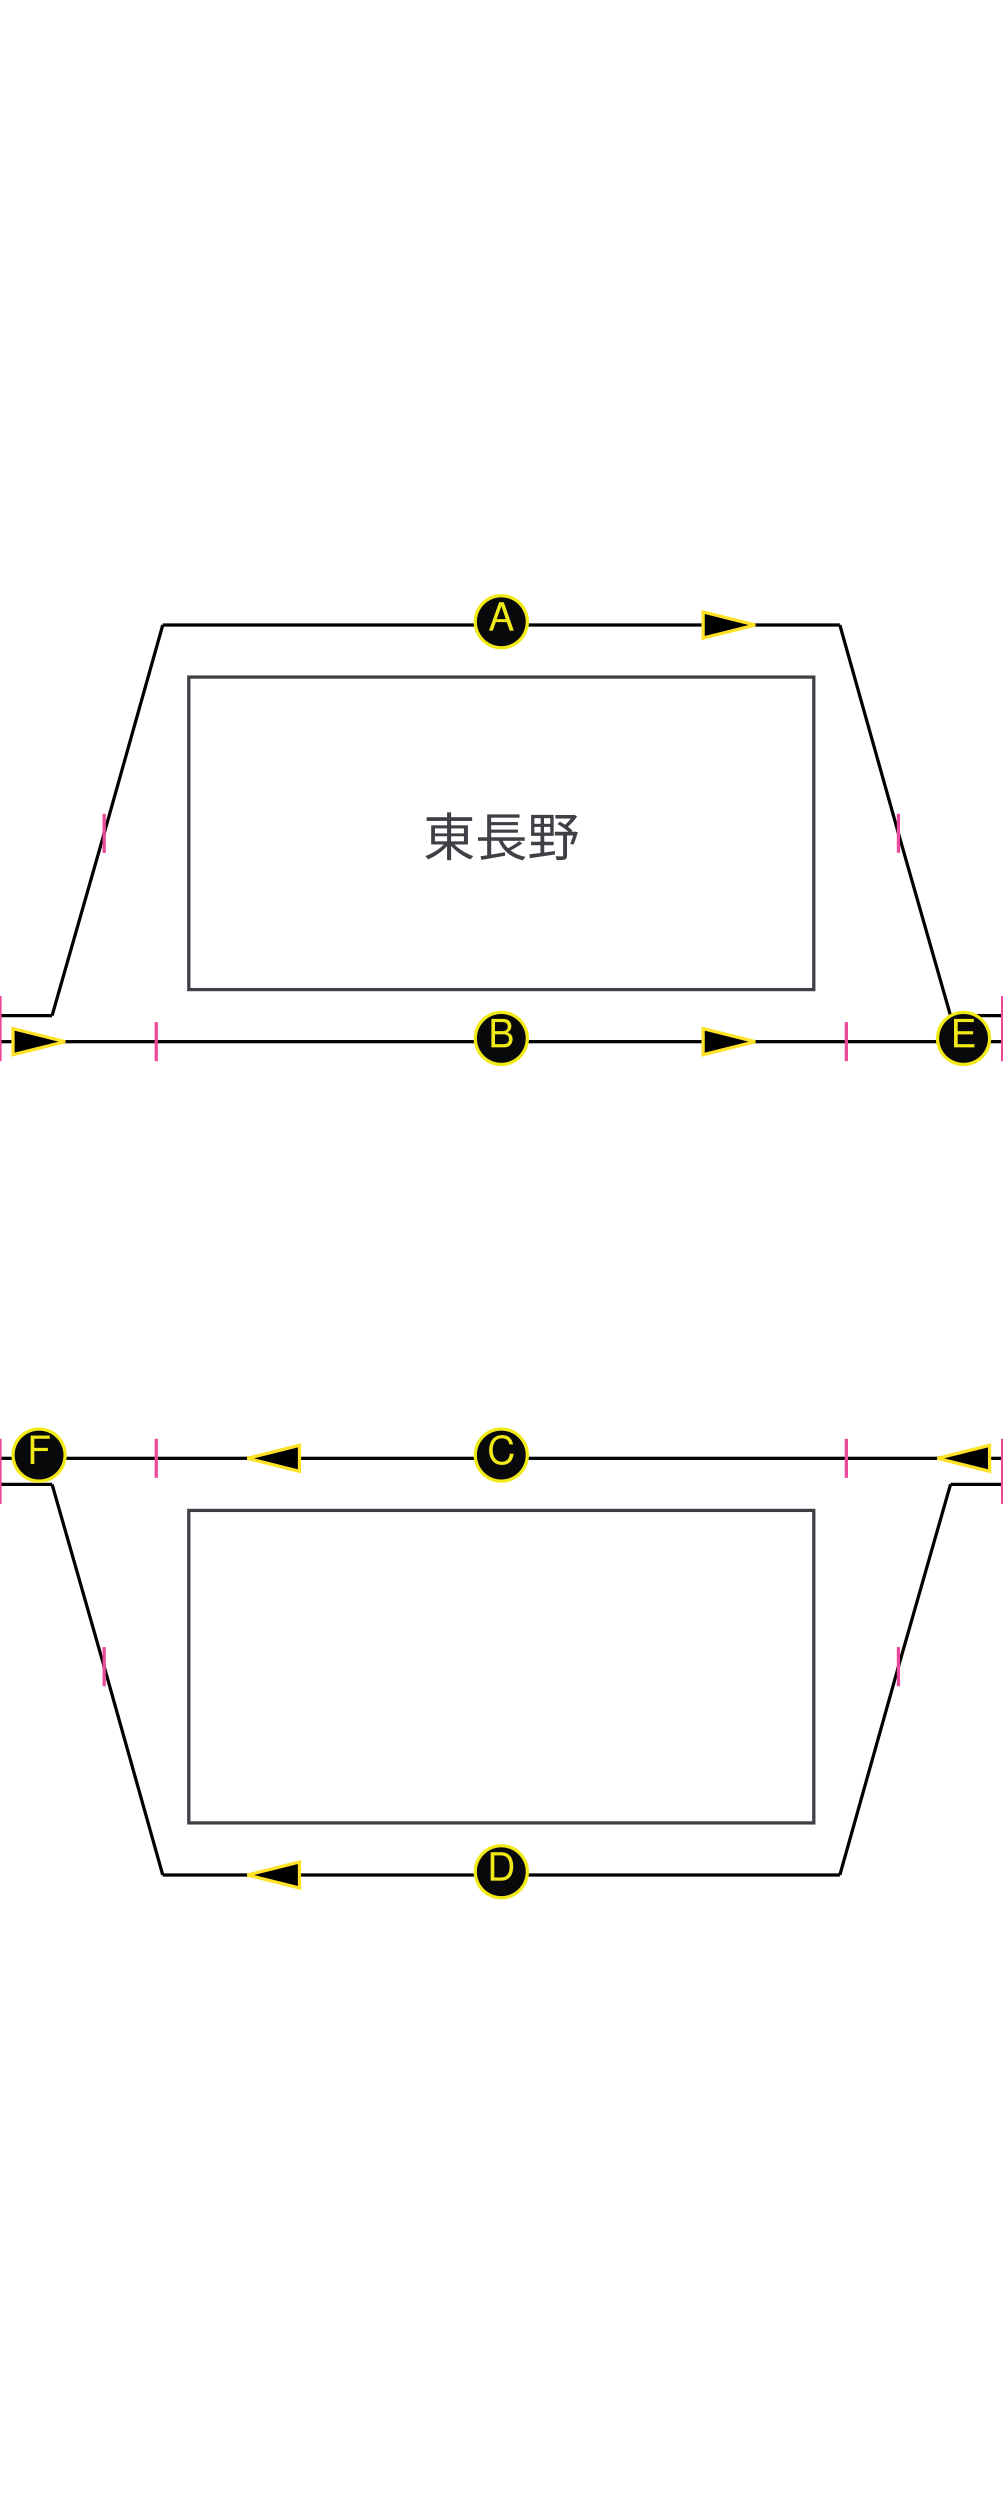
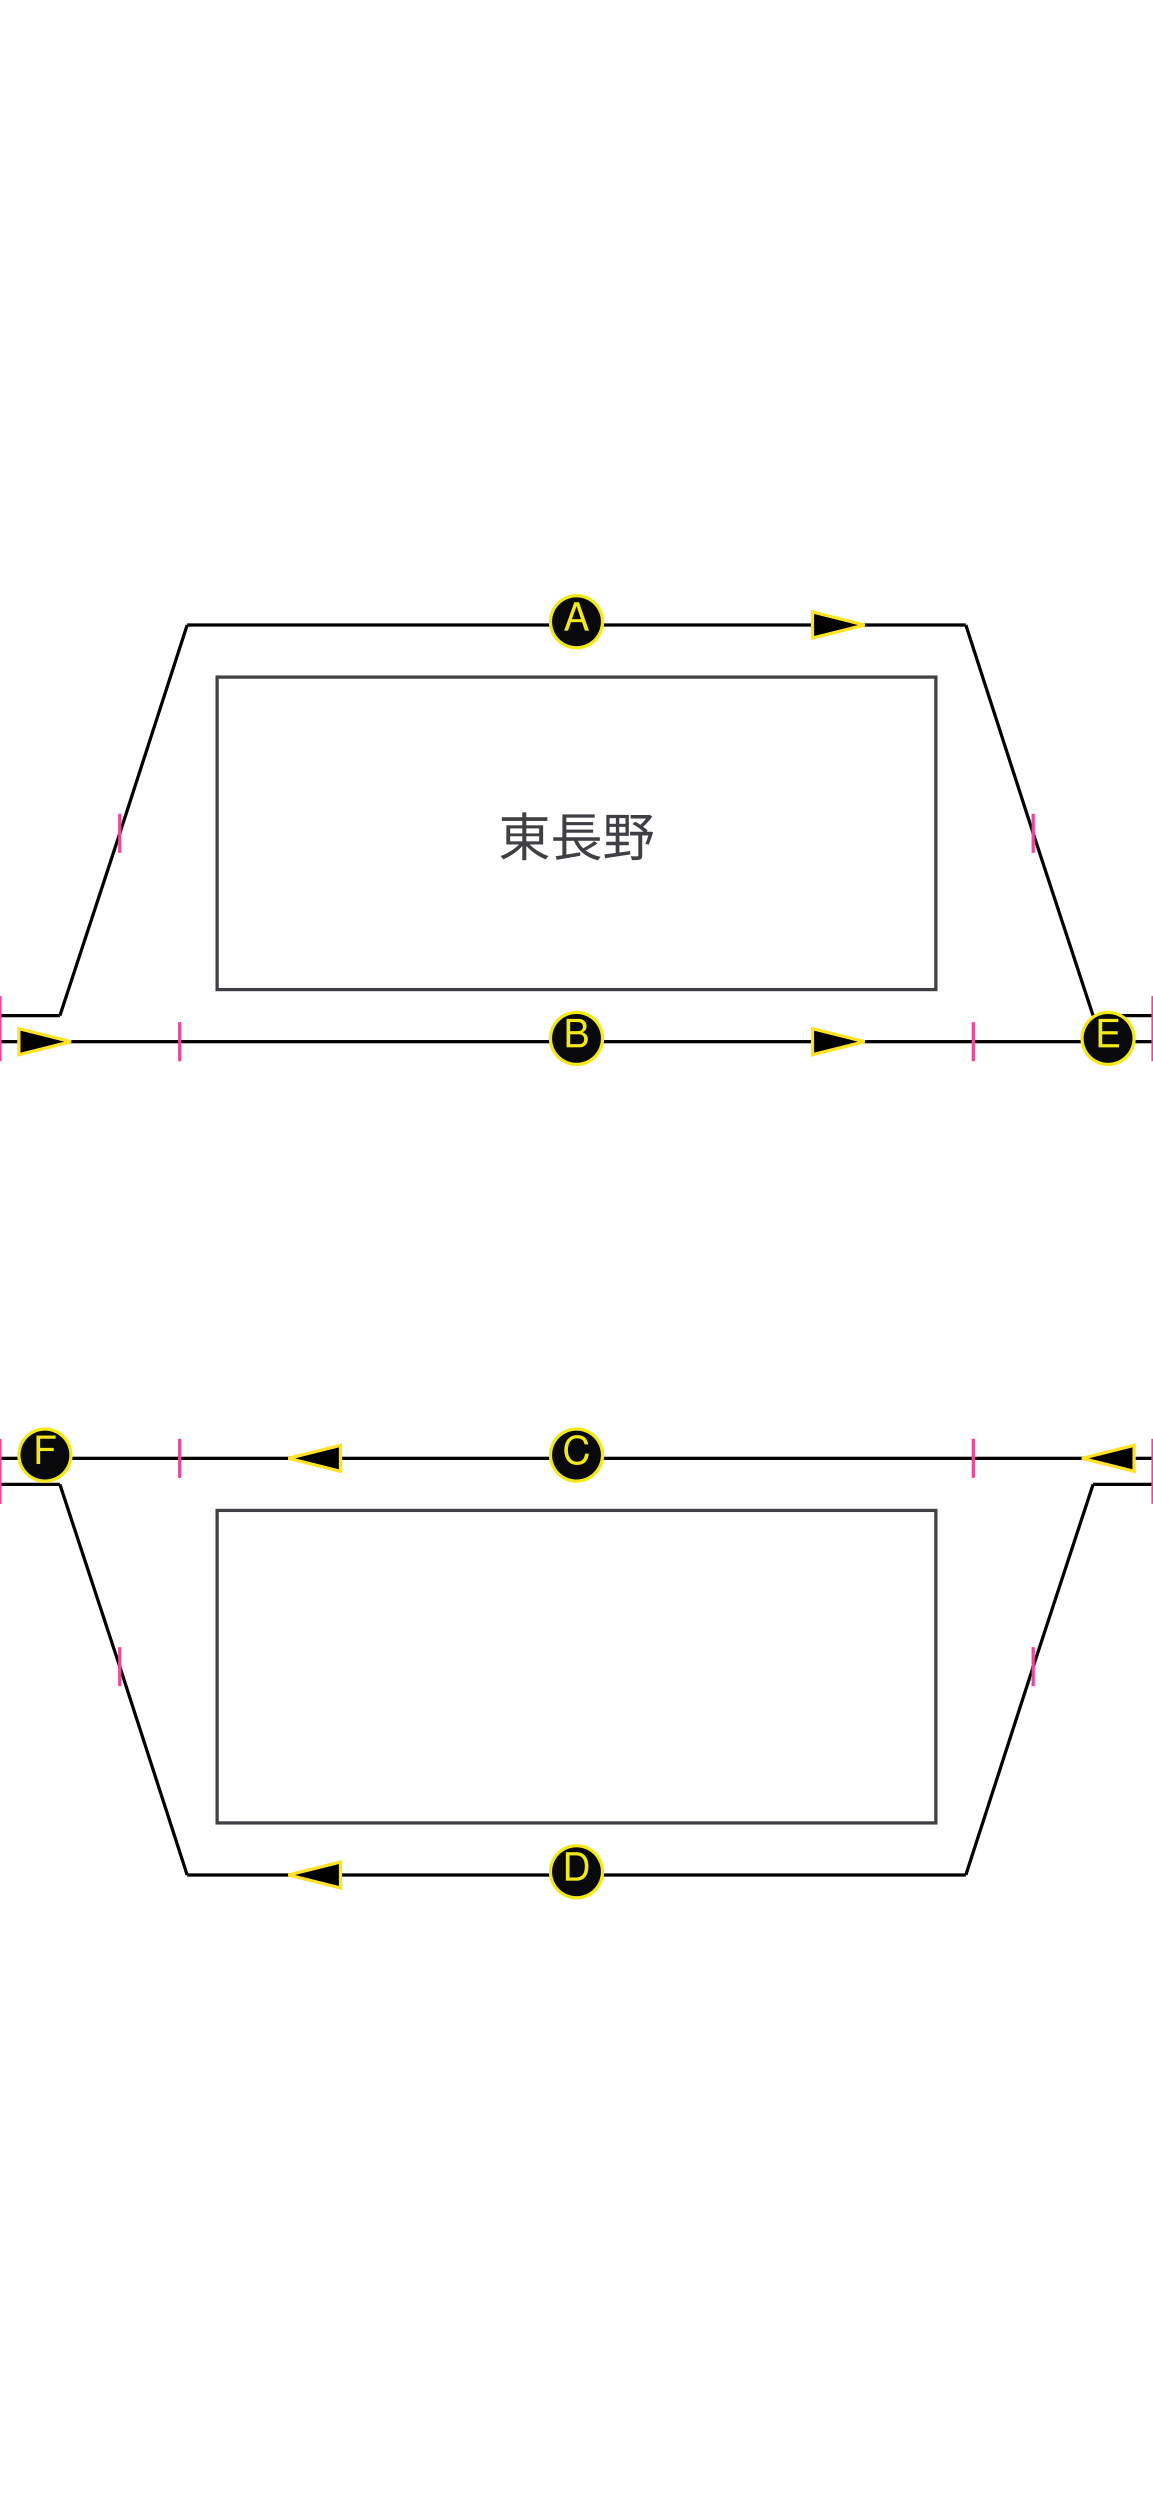
- <svg xmlns="http://www.w3.org/2000/svg" width="308" height="768" viewBox="0 0 308 768" style="background: transparent; color-scheme: light dark; color: light-dark(#000000, #ffffff);">
+ <svg xmlns="http://www.w3.org/2000/svg" width="354.2" height="768" viewBox="0 0 354.2 768" style="background: transparent; color-scheme: light dark; color: light-dark(#000000, #ffffff);">
  <g id="NT05_1RT" data-cell-id="NT05_1RT" fill="none" stroke="currentColor" stroke-width="1px">
-     <path d="M 32 256 L 50 192" vector-effect="non-scaling-stroke" />
-     <path d="M 50 192 L 258 192" vector-effect="non-scaling-stroke" />
-     <path d="M 258 192 L 276 256" vector-effect="non-scaling-stroke" />
+     <path d="M 36.8 256 L 57.5 192" vector-effect="non-scaling-stroke" />
+     <path d="M 57.5 192 L 296.7 192" vector-effect="non-scaling-stroke" />
+     <path d="M 296.7 192 L 317.4 256" vector-effect="non-scaling-stroke" />
  </g>
  <g id="NT05_2RT" data-cell-id="NT05_2RT" fill="none" stroke="currentColor" stroke-width="1px">
-     <path d="M 48 320 L 260 320" vector-effect="non-scaling-stroke" />
+     <path d="M 55.2 320 L 299 320" vector-effect="non-scaling-stroke" />
  </g>
  <g id="NT05_3LT" data-cell-id="NT05_3LT" fill="none" stroke="currentColor" stroke-width="1px">
-     <path d="M 48 448 L 260 448" vector-effect="non-scaling-stroke" />
+     <path d="M 55.2 448 L 299 448" vector-effect="non-scaling-stroke" />
  </g>
  <g id="NT05_4LT" data-cell-id="NT05_4LT" fill="none" stroke="currentColor" stroke-width="1px">
-     <path d="M 32 512 L 50 576" vector-effect="non-scaling-stroke" />
-     <path d="M 50 576 L 258 576" vector-effect="non-scaling-stroke" />
-     <path d="M 258 576 L 276 512" vector-effect="non-scaling-stroke" />
+     <path d="M 36.8 512 L 57.5 576" vector-effect="non-scaling-stroke" />
+     <path d="M 57.5 576 L 296.7 576" vector-effect="non-scaling-stroke" />
+     <path d="M 296.7 576 L 317.4 512" vector-effect="non-scaling-stroke" />
  </g>
  <g id="NT05_21T_N" data-cell-id="NT05_21T_N" fill="none" stroke="currentColor" stroke-width="1px">
-     <path d="M 0 320 L 16 320" vector-effect="non-scaling-stroke" />
-     <path d="M 16 320 L 48 320" vector-effect="non-scaling-stroke" />
+     <path d="M 0 320 L 18.4 320" vector-effect="non-scaling-stroke" />
+     <path d="M 18.4 320 L 55.2 320" vector-effect="non-scaling-stroke" />
  </g>
  <g id="NT05_21T_R" data-cell-id="NT05_21T_R" fill="none" stroke="currentColor" stroke-width="1px">
-     <path d="M 0 312 L 16 312" vector-effect="non-scaling-stroke" />
-     <path d="M 16 312 L 32 256" vector-effect="non-scaling-stroke" />
+     <path d="M 0 312 L 18.4 312" vector-effect="non-scaling-stroke" />
+     <path d="M 18.4 312 L 36.8 256" vector-effect="non-scaling-stroke" />
  </g>
  <g id="NT05_22T_N" data-cell-id="NT05_22T_N" fill="none" stroke="currentColor" stroke-width="1px">
-     <path d="M 260 320 L 292 320" vector-effect="non-scaling-stroke" />
-     <path d="M 292 320 L 308 320" vector-effect="non-scaling-stroke" />
+     <path d="M 299 320 L 335.8 320" vector-effect="non-scaling-stroke" />
+     <path d="M 335.8 320 L 354.2 320" vector-effect="non-scaling-stroke" />
  </g>
  <g id="NT05_22T_R" data-cell-id="NT05_22T_R" fill="none" stroke="currentColor" stroke-width="1px">
-     <path d="M 276 256 L 292 312" vector-effect="non-scaling-stroke" />
-     <path d="M 292 312 L 308 312" vector-effect="non-scaling-stroke" />
+     <path d="M 317.4 256 L 335.8 312" vector-effect="non-scaling-stroke" />
+     <path d="M 335.8 312 L 354.2 312" vector-effect="non-scaling-stroke" />
  </g>
  <g id="NT05_23T_N" data-cell-id="NT05_23T_N" fill="none" stroke="currentColor" stroke-width="1px">
-     <path d="M 0 448 L 16 448" vector-effect="non-scaling-stroke" />
-     <path d="M 16 448 L 48 448" vector-effect="non-scaling-stroke" />
+     <path d="M 0 448 L 18.4 448" vector-effect="non-scaling-stroke" />
+     <path d="M 18.4 448 L 55.2 448" vector-effect="non-scaling-stroke" />
  </g>
  <g id="NT05_23T_R" data-cell-id="NT05_23T_R" fill="none" stroke="currentColor" stroke-width="1px">
-     <path d="M 0 456 L 16 456" vector-effect="non-scaling-stroke" />
-     <path d="M 16 456 L 32 512" vector-effect="non-scaling-stroke" />
+     <path d="M 0 456 L 18.4 456" vector-effect="non-scaling-stroke" />
+     <path d="M 18.4 456 L 36.8 512" vector-effect="non-scaling-stroke" />
  </g>
  <g id="NT05_24T_N" data-cell-id="NT05_24T_N" fill="none" stroke="currentColor" stroke-width="1px">
-     <path d="M 260 448 L 292 448" vector-effect="non-scaling-stroke" />
-     <path d="M 292 448 L 308 448" vector-effect="non-scaling-stroke" />
+     <path d="M 299 448 L 335.8 448" vector-effect="non-scaling-stroke" />
+     <path d="M 335.8 448 L 354.2 448" vector-effect="non-scaling-stroke" />
  </g>
  <g id="NT05_24T_R" data-cell-id="NT05_24T_R" fill="none" stroke="currentColor" stroke-width="1px">
-     <path d="M 276 512 L 292 456" vector-effect="non-scaling-stroke" />
-     <path d="M 292 456 L 308 456" vector-effect="non-scaling-stroke" />
+     <path d="M 317.4 512 L 335.8 456" vector-effect="non-scaling-stroke" />
+     <path d="M 335.8 456 L 354.2 456" vector-effect="non-scaling-stroke" />
  </g>
  <g id="NT05_Platform_1" data-cell-id="NT05_Platform_1">
-     <rect x="58" y="208" width="192" height="96" fill="none" stroke="#3F3F46" stroke-width="1" />
+     <rect x="66.7" y="208" width="220.8" height="96" fill="none" stroke="#3F3F46" stroke-width="1" />
  </g>
  <g id="NT05_Platform_2" data-cell-id="NT05_Platform_2">
-     <rect x="58" y="464" width="192" height="96" fill="none" stroke="#3F3F46" stroke-width="1" />
+     <rect x="66.7" y="464" width="220.8" height="96" fill="none" stroke="#3F3F46" stroke-width="1" />
  </g>
  <g id="Destination_NT05_1RT" data-cell-id="Destination_NT05_1RT" data-circuit-id="NT05_1RT" data-destination-code="A">
-     <ellipse id="Destination_NT05_1RT_Circle" data-cell-id="Destination_NT05_1RT_Circle" cx="154" cy="191" rx="8" ry="8" fill="#09090B" stroke="#F2EA18" stroke-width="1" vector-effect="non-scaling-stroke" />
-     <text id="Destination_NT05_1RT_Label" data-cell-id="Destination_NT05_1RT_Label" x="154" y="191" text-anchor="middle" dominant-baseline="central" font-family="Helvetica, Arial, sans-serif" font-size="12" fill="#F2EA18">A</text>
+     <ellipse id="Destination_NT05_1RT_Circle" data-cell-id="Destination_NT05_1RT_Circle" cx="177.1" cy="191" rx="8" ry="8" fill="#09090B" stroke="#F2EA18" stroke-width="1" vector-effect="non-scaling-stroke" />
+     <text id="Destination_NT05_1RT_Label" data-cell-id="Destination_NT05_1RT_Label" x="177.1" y="191" text-anchor="middle" dominant-baseline="central" font-family="Helvetica, Arial, sans-serif" font-size="12" fill="#F2EA18">A</text>
  </g>
  <g id="Destination_NT05_2RT" data-cell-id="Destination_NT05_2RT" data-circuit-id="NT05_2RT" data-destination-code="B">
-     <ellipse id="Destination_NT05_2RT_Circle" data-cell-id="Destination_NT05_2RT_Circle" cx="154" cy="319" rx="8" ry="8" fill="#09090B" stroke="#F2EA18" stroke-width="1" vector-effect="non-scaling-stroke" />
-     <text id="Destination_NT05_2RT_Label" data-cell-id="Destination_NT05_2RT_Label" x="154" y="319" text-anchor="middle" dominant-baseline="central" font-family="Helvetica, Arial, sans-serif" font-size="12" fill="#F2EA18">B</text>
+     <ellipse id="Destination_NT05_2RT_Circle" data-cell-id="Destination_NT05_2RT_Circle" cx="177.1" cy="319" rx="8" ry="8" fill="#09090B" stroke="#F2EA18" stroke-width="1" vector-effect="non-scaling-stroke" />
+     <text id="Destination_NT05_2RT_Label" data-cell-id="Destination_NT05_2RT_Label" x="177.1" y="319" text-anchor="middle" dominant-baseline="central" font-family="Helvetica, Arial, sans-serif" font-size="12" fill="#F2EA18">B</text>
  </g>
  <g id="Destination_NT05_3LT" data-cell-id="Destination_NT05_3LT" data-circuit-id="NT05_3LT" data-destination-code="C">
-     <ellipse id="Destination_NT05_3LT_Circle" data-cell-id="Destination_NT05_3LT_Circle" cx="154" cy="447" rx="8" ry="8" fill="#09090B" stroke="#F2EA18" stroke-width="1" vector-effect="non-scaling-stroke" />
-     <text id="Destination_NT05_3LT_Label" data-cell-id="Destination_NT05_3LT_Label" x="154" y="447" text-anchor="middle" dominant-baseline="central" font-family="Helvetica, Arial, sans-serif" font-size="12" fill="#F2EA18">C</text>
+     <ellipse id="Destination_NT05_3LT_Circle" data-cell-id="Destination_NT05_3LT_Circle" cx="177.1" cy="447" rx="8" ry="8" fill="#09090B" stroke="#F2EA18" stroke-width="1" vector-effect="non-scaling-stroke" />
+     <text id="Destination_NT05_3LT_Label" data-cell-id="Destination_NT05_3LT_Label" x="177.1" y="447" text-anchor="middle" dominant-baseline="central" font-family="Helvetica, Arial, sans-serif" font-size="12" fill="#F2EA18">C</text>
  </g>
  <g id="Destination_NT05_4LT" data-cell-id="Destination_NT05_4LT" data-circuit-id="NT05_4LT" data-destination-code="D">
-     <ellipse id="Destination_NT05_4LT_Circle" data-cell-id="Destination_NT05_4LT_Circle" cx="154" cy="575" rx="8" ry="8" fill="#09090B" stroke="#F2EA18" stroke-width="1" vector-effect="non-scaling-stroke" />
-     <text id="Destination_NT05_4LT_Label" data-cell-id="Destination_NT05_4LT_Label" x="154" y="575" text-anchor="middle" dominant-baseline="central" font-family="Helvetica, Arial, sans-serif" font-size="12" fill="#F2EA18">D</text>
+     <ellipse id="Destination_NT05_4LT_Circle" data-cell-id="Destination_NT05_4LT_Circle" cx="177.1" cy="575" rx="8" ry="8" fill="#09090B" stroke="#F2EA18" stroke-width="1" vector-effect="non-scaling-stroke" />
+     <text id="Destination_NT05_4LT_Label" data-cell-id="Destination_NT05_4LT_Label" x="177.1" y="575" text-anchor="middle" dominant-baseline="central" font-family="Helvetica, Arial, sans-serif" font-size="12" fill="#F2EA18">D</text>
  </g>
  <g id="Destination_NT05_22T" data-cell-id="Destination_NT05_22T" data-circuit-id="NT05_22T" data-destination-code="E">
-     <ellipse id="Destination_NT05_22T_Circle" data-cell-id="Destination_NT05_22T_Circle" cx="296" cy="319" rx="8" ry="8" fill="#09090B" stroke="#F2EA18" stroke-width="1" vector-effect="non-scaling-stroke" />
-     <text id="Destination_NT05_22T_Label" data-cell-id="Destination_NT05_22T_Label" x="296" y="319" text-anchor="middle" dominant-baseline="central" font-family="Helvetica, Arial, sans-serif" font-size="12" fill="#F2EA18">E</text>
+     <ellipse id="Destination_NT05_22T_Circle" data-cell-id="Destination_NT05_22T_Circle" cx="340.4" cy="319" rx="8" ry="8" fill="#09090B" stroke="#F2EA18" stroke-width="1" vector-effect="non-scaling-stroke" />
+     <text id="Destination_NT05_22T_Label" data-cell-id="Destination_NT05_22T_Label" x="340.4" y="319" text-anchor="middle" dominant-baseline="central" font-family="Helvetica, Arial, sans-serif" font-size="12" fill="#F2EA18">E</text>
  </g>
  <g id="Destination_NT05_23T" data-cell-id="Destination_NT05_23T" data-circuit-id="NT05_23T" data-destination-code="F">
-     <ellipse id="Destination_NT05_23T_Circle" data-cell-id="Destination_NT05_23T_Circle" cx="12" cy="447" rx="8" ry="8" fill="#09090B" stroke="#F2EA18" stroke-width="1" vector-effect="non-scaling-stroke" />
-     <text id="Destination_NT05_23T_Label" data-cell-id="Destination_NT05_23T_Label" x="12" y="447" text-anchor="middle" dominant-baseline="central" font-family="Helvetica, Arial, sans-serif" font-size="12" fill="#F2EA18">F</text>
+     <ellipse id="Destination_NT05_23T_Circle" data-cell-id="Destination_NT05_23T_Circle" cx="13.8" cy="447" rx="8" ry="8" fill="#09090B" stroke="#F2EA18" stroke-width="1" vector-effect="non-scaling-stroke" />
+     <text id="Destination_NT05_23T_Label" data-cell-id="Destination_NT05_23T_Label" x="13.8" y="447" text-anchor="middle" dominant-baseline="central" font-family="Helvetica, Arial, sans-serif" font-size="12" fill="#F2EA18">F</text>
  </g>
  <g id="Origin_NT05_21T" data-cell-id="Origin_NT05_21T" data-circuit-id="NT05_21T">
-     <polygon points="4,316 20,320 4,324" fill="#000000" stroke="#FFE226" stroke-width="1" vector-effect="non-scaling-stroke" />
+     <polygon points="5.8,316 21.8,320 5.8,324" fill="#000000" stroke="#FFE226" stroke-width="1" vector-effect="non-scaling-stroke" />
  </g>
  <g id="Origin_NT05_24T" data-cell-id="Origin_NT05_24T" data-circuit-id="NT05_24T">
-     <polygon points="304,444 288,448 304,452" fill="#000000" stroke="#FFE226" stroke-width="1" vector-effect="non-scaling-stroke" />
+     <polygon points="348.4,444 332.4,448 348.4,452" fill="#000000" stroke="#FFE226" stroke-width="1" vector-effect="non-scaling-stroke" />
  </g>
  <g id="Origin_NT05_1RT" data-cell-id="Origin_NT05_1RT" data-circuit-id="NT05_1RT">
-     <polygon points="216,188 232,192 216,196" fill="#000000" stroke="#FFE226" stroke-width="1" vector-effect="non-scaling-stroke" />
+     <polygon points="249.6,188 265.6,192 249.6,196" fill="#000000" stroke="#FFE226" stroke-width="1" vector-effect="non-scaling-stroke" />
  </g>
  <g id="Origin_NT05_2RT" data-cell-id="Origin_NT05_2RT" data-circuit-id="NT05_2RT">
-     <polygon points="216,316 232,320 216,324" fill="#000000" stroke="#FFE226" stroke-width="1" vector-effect="non-scaling-stroke" />
+     <polygon points="249.6,316 265.6,320 249.6,324" fill="#000000" stroke="#FFE226" stroke-width="1" vector-effect="non-scaling-stroke" />
  </g>
  <g id="Origin_NT05_3LT" data-cell-id="Origin_NT05_3LT" data-circuit-id="NT05_3LT">
-     <polygon points="92,444 76,448 92,452" fill="#000000" stroke="#FFE226" stroke-width="1" vector-effect="non-scaling-stroke" />
+     <polygon points="104.6,444 88.6,448 104.6,452" fill="#000000" stroke="#FFE226" stroke-width="1" vector-effect="non-scaling-stroke" />
  </g>
  <g id="Origin_NT05_4LT" data-cell-id="Origin_NT05_4LT" data-circuit-id="NT05_4LT">
-     <polygon points="92,572 76,576 92,580" fill="#000000" stroke="#FFE226" stroke-width="1" vector-effect="non-scaling-stroke" />
+     <polygon points="104.6,572 88.6,576 104.6,580" fill="#000000" stroke="#FFE226" stroke-width="1" vector-effect="non-scaling-stroke" />
  </g>
-   <text id="NT05_Label_Station" data-cell-id="NT05_Label_Station" x="154" y="256" text-anchor="middle" dominant-baseline="central" font-family="Arial" font-size="16" fill="#3F3F46">東長野</text>
+   <text id="NT05_Label_Station" data-cell-id="NT05_Label_Station" x="177.1" y="256" text-anchor="middle" dominant-baseline="central" font-family="Arial" font-size="16" fill="#3F3F46">東長野</text>
  <g id="NT05_Boundary_01" data-cell-id="NT05_Boundary_01" fill="none" stroke="#EC4899" stroke-width="1px">
    <path d="M 0 306 L 0 326" vector-effect="non-scaling-stroke" />
  </g>
  <g id="NT05_Boundary_02" data-cell-id="NT05_Boundary_02" fill="none" stroke="#EC4899" stroke-width="1px">
-     <path d="M 48 314 L 48 326" vector-effect="non-scaling-stroke" />
+     <path d="M 55.2 314 L 55.2 326" vector-effect="non-scaling-stroke" />
  </g>
  <g id="NT05_Boundary_03" data-cell-id="NT05_Boundary_03" fill="none" stroke="#EC4899" stroke-width="1px">
-     <path d="M 32 250 L 32 262" vector-effect="non-scaling-stroke" />
+     <path d="M 36.8 250 L 36.8 262" vector-effect="non-scaling-stroke" />
  </g>
  <g id="NT05_Boundary_04" data-cell-id="NT05_Boundary_04" fill="none" stroke="#EC4899" stroke-width="1px">
-     <path d="M 260 314 L 260 326" vector-effect="non-scaling-stroke" />
+     <path d="M 299 314 L 299 326" vector-effect="non-scaling-stroke" />
  </g>
  <g id="NT05_Boundary_05" data-cell-id="NT05_Boundary_05" fill="none" stroke="#EC4899" stroke-width="1px">
-     <path d="M 276 250 L 276 262" vector-effect="non-scaling-stroke" />
+     <path d="M 317.4 250 L 317.4 262" vector-effect="non-scaling-stroke" />
  </g>
  <g id="NT05_Boundary_06" data-cell-id="NT05_Boundary_06" fill="none" stroke="#EC4899" stroke-width="1px">
-     <path d="M 308 306 L 308 326" vector-effect="non-scaling-stroke" />
+     <path d="M 354.2 306 L 354.2 326" vector-effect="non-scaling-stroke" />
  </g>
  <g id="NT05_Boundary_07" data-cell-id="NT05_Boundary_07" fill="none" stroke="#EC4899" stroke-width="1px">
    <path d="M 0 442 L 0 462" vector-effect="non-scaling-stroke" />
  </g>
  <g id="NT05_Boundary_08" data-cell-id="NT05_Boundary_08" fill="none" stroke="#EC4899" stroke-width="1px">
-     <path d="M 48 442 L 48 454" vector-effect="non-scaling-stroke" />
+     <path d="M 55.2 442 L 55.2 454" vector-effect="non-scaling-stroke" />
  </g>
  <g id="NT05_Boundary_09" data-cell-id="NT05_Boundary_09" fill="none" stroke="#EC4899" stroke-width="1px">
-     <path d="M 32 506 L 32 518" vector-effect="non-scaling-stroke" />
+     <path d="M 36.8 506 L 36.8 518" vector-effect="non-scaling-stroke" />
  </g>
  <g id="NT05_Boundary_10" data-cell-id="NT05_Boundary_10" fill="none" stroke="#EC4899" stroke-width="1px">
-     <path d="M 260 442 L 260 454" vector-effect="non-scaling-stroke" />
+     <path d="M 299 442 L 299 454" vector-effect="non-scaling-stroke" />
  </g>
  <g id="NT05_Boundary_11" data-cell-id="NT05_Boundary_11" fill="none" stroke="#EC4899" stroke-width="1px">
-     <path d="M 276 506 L 276 518" vector-effect="non-scaling-stroke" />
+     <path d="M 317.4 506 L 317.4 518" vector-effect="non-scaling-stroke" />
  </g>
  <g id="NT05_Boundary_12" data-cell-id="NT05_Boundary_12" fill="none" stroke="#EC4899" stroke-width="1px">
-     <path d="M 308 442 L 308 462" vector-effect="non-scaling-stroke" />
+     <path d="M 354.2 442 L 354.2 462" vector-effect="non-scaling-stroke" />
  </g>
</svg>
